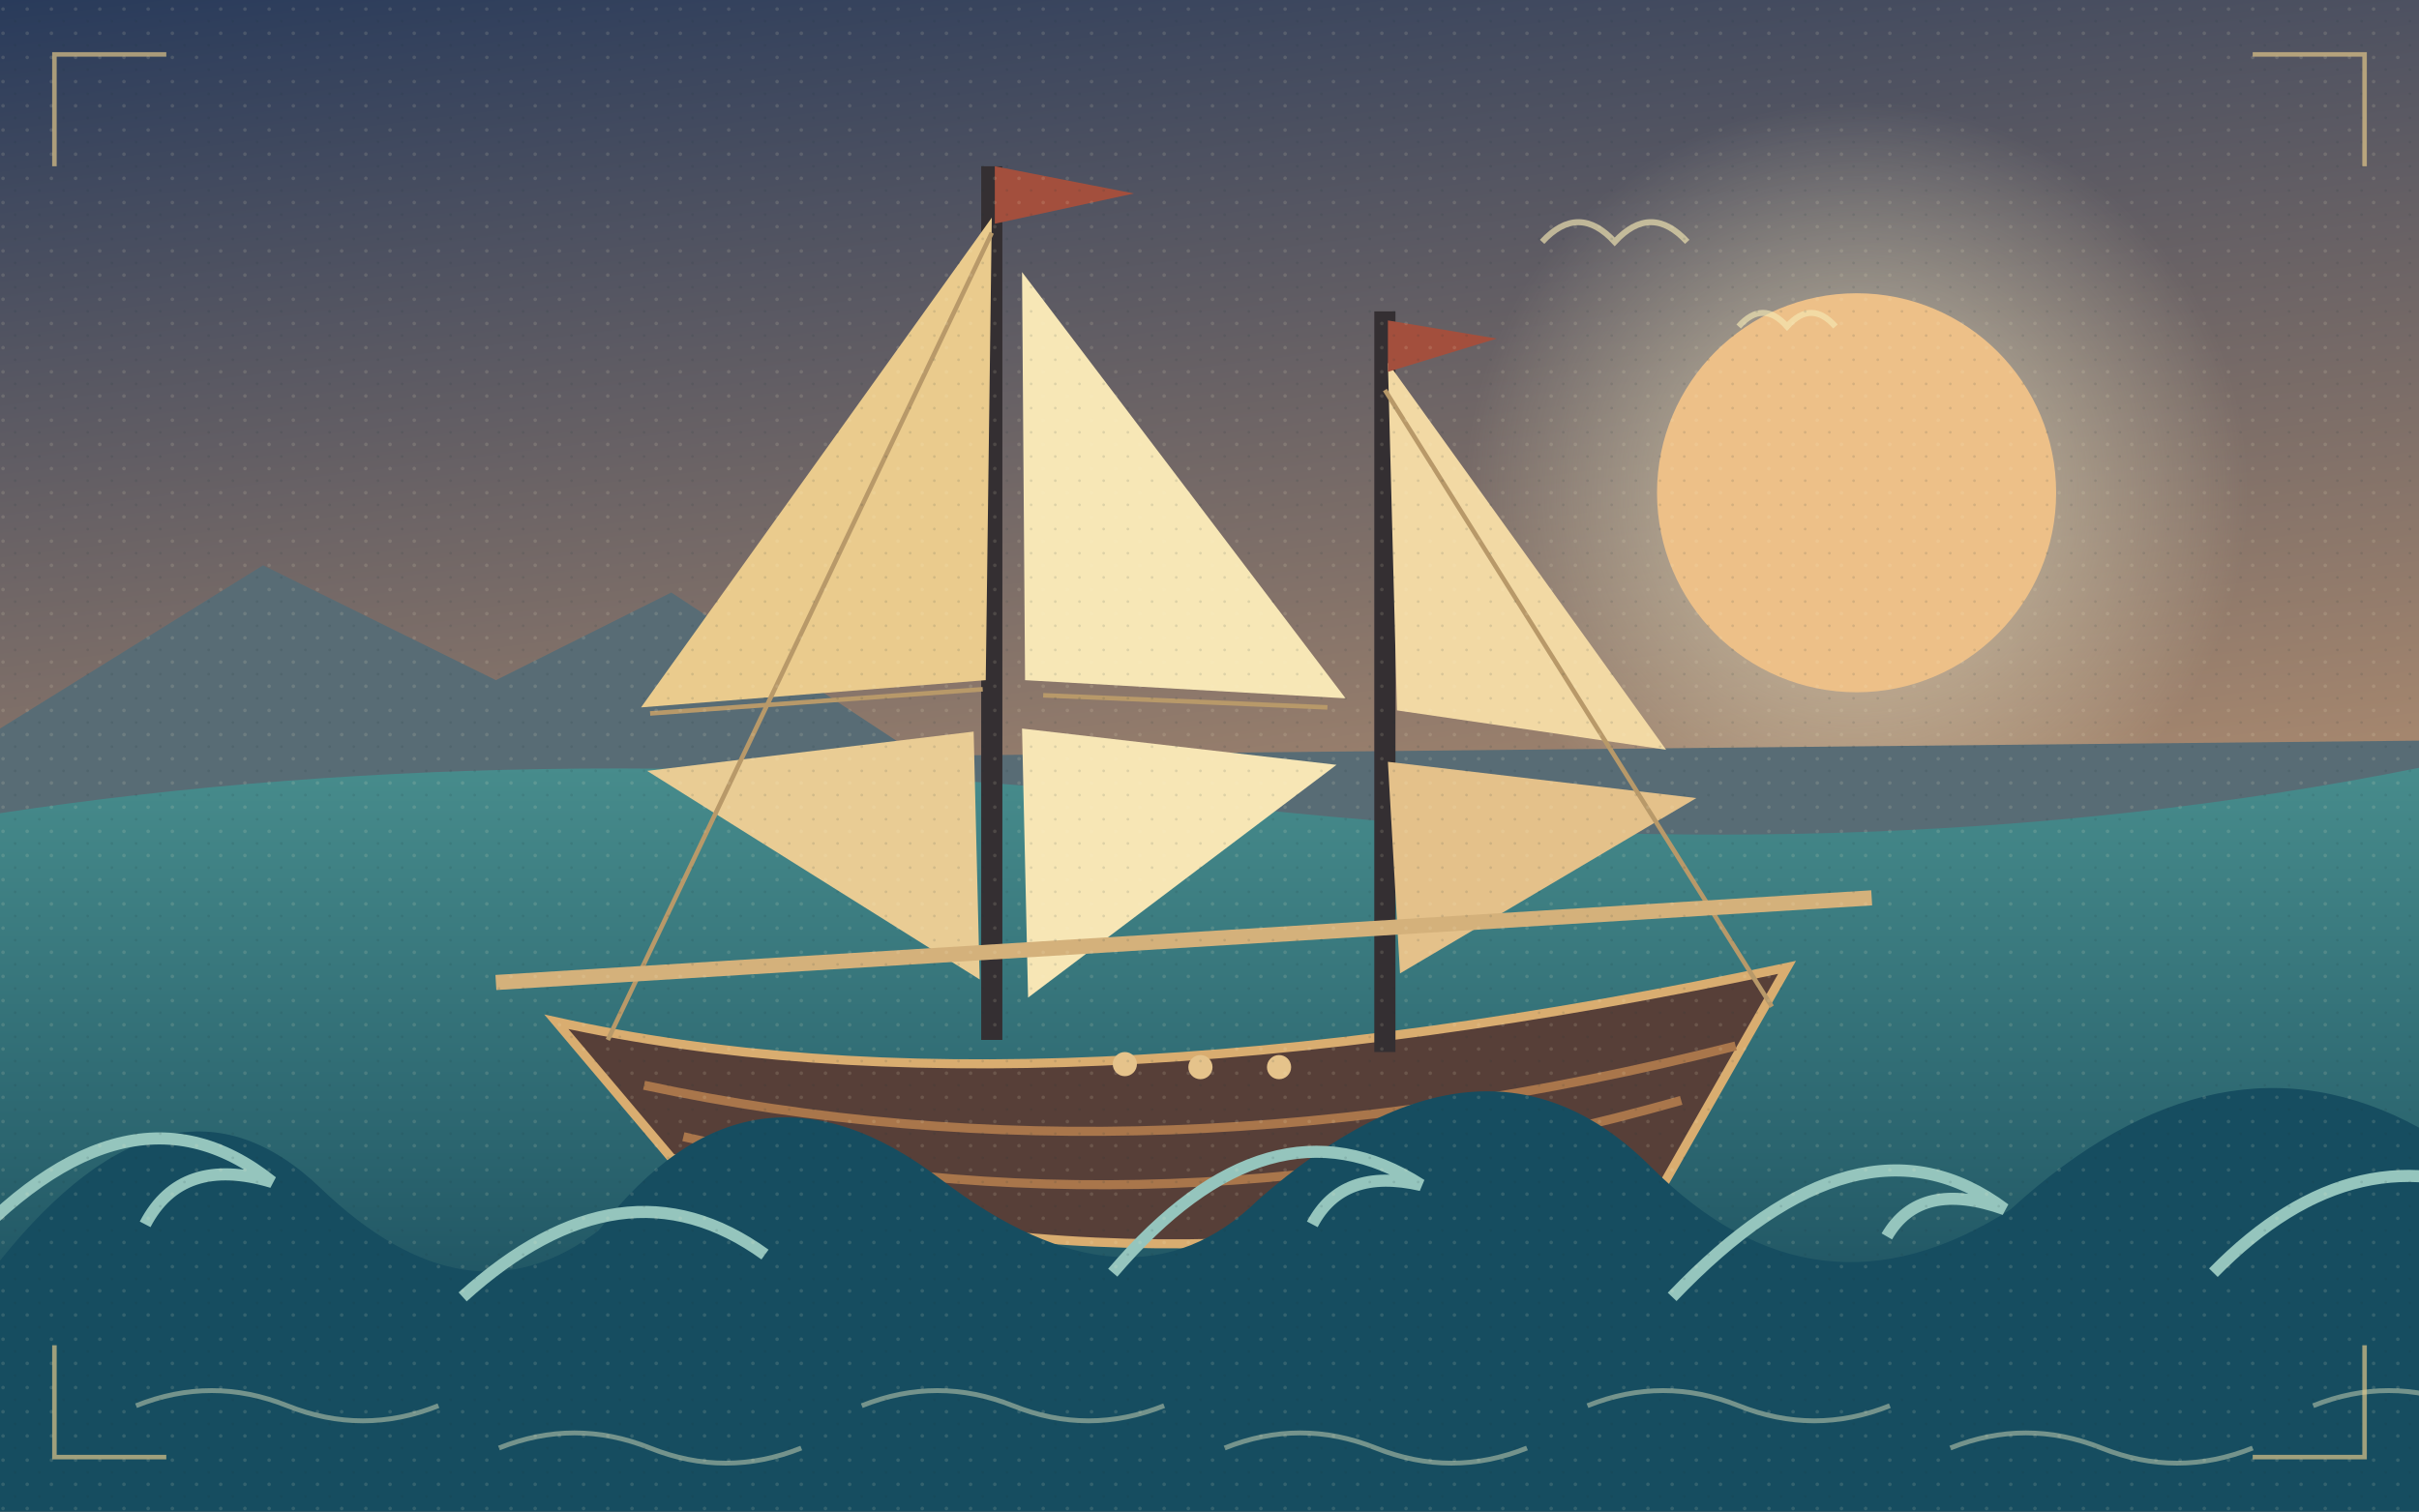
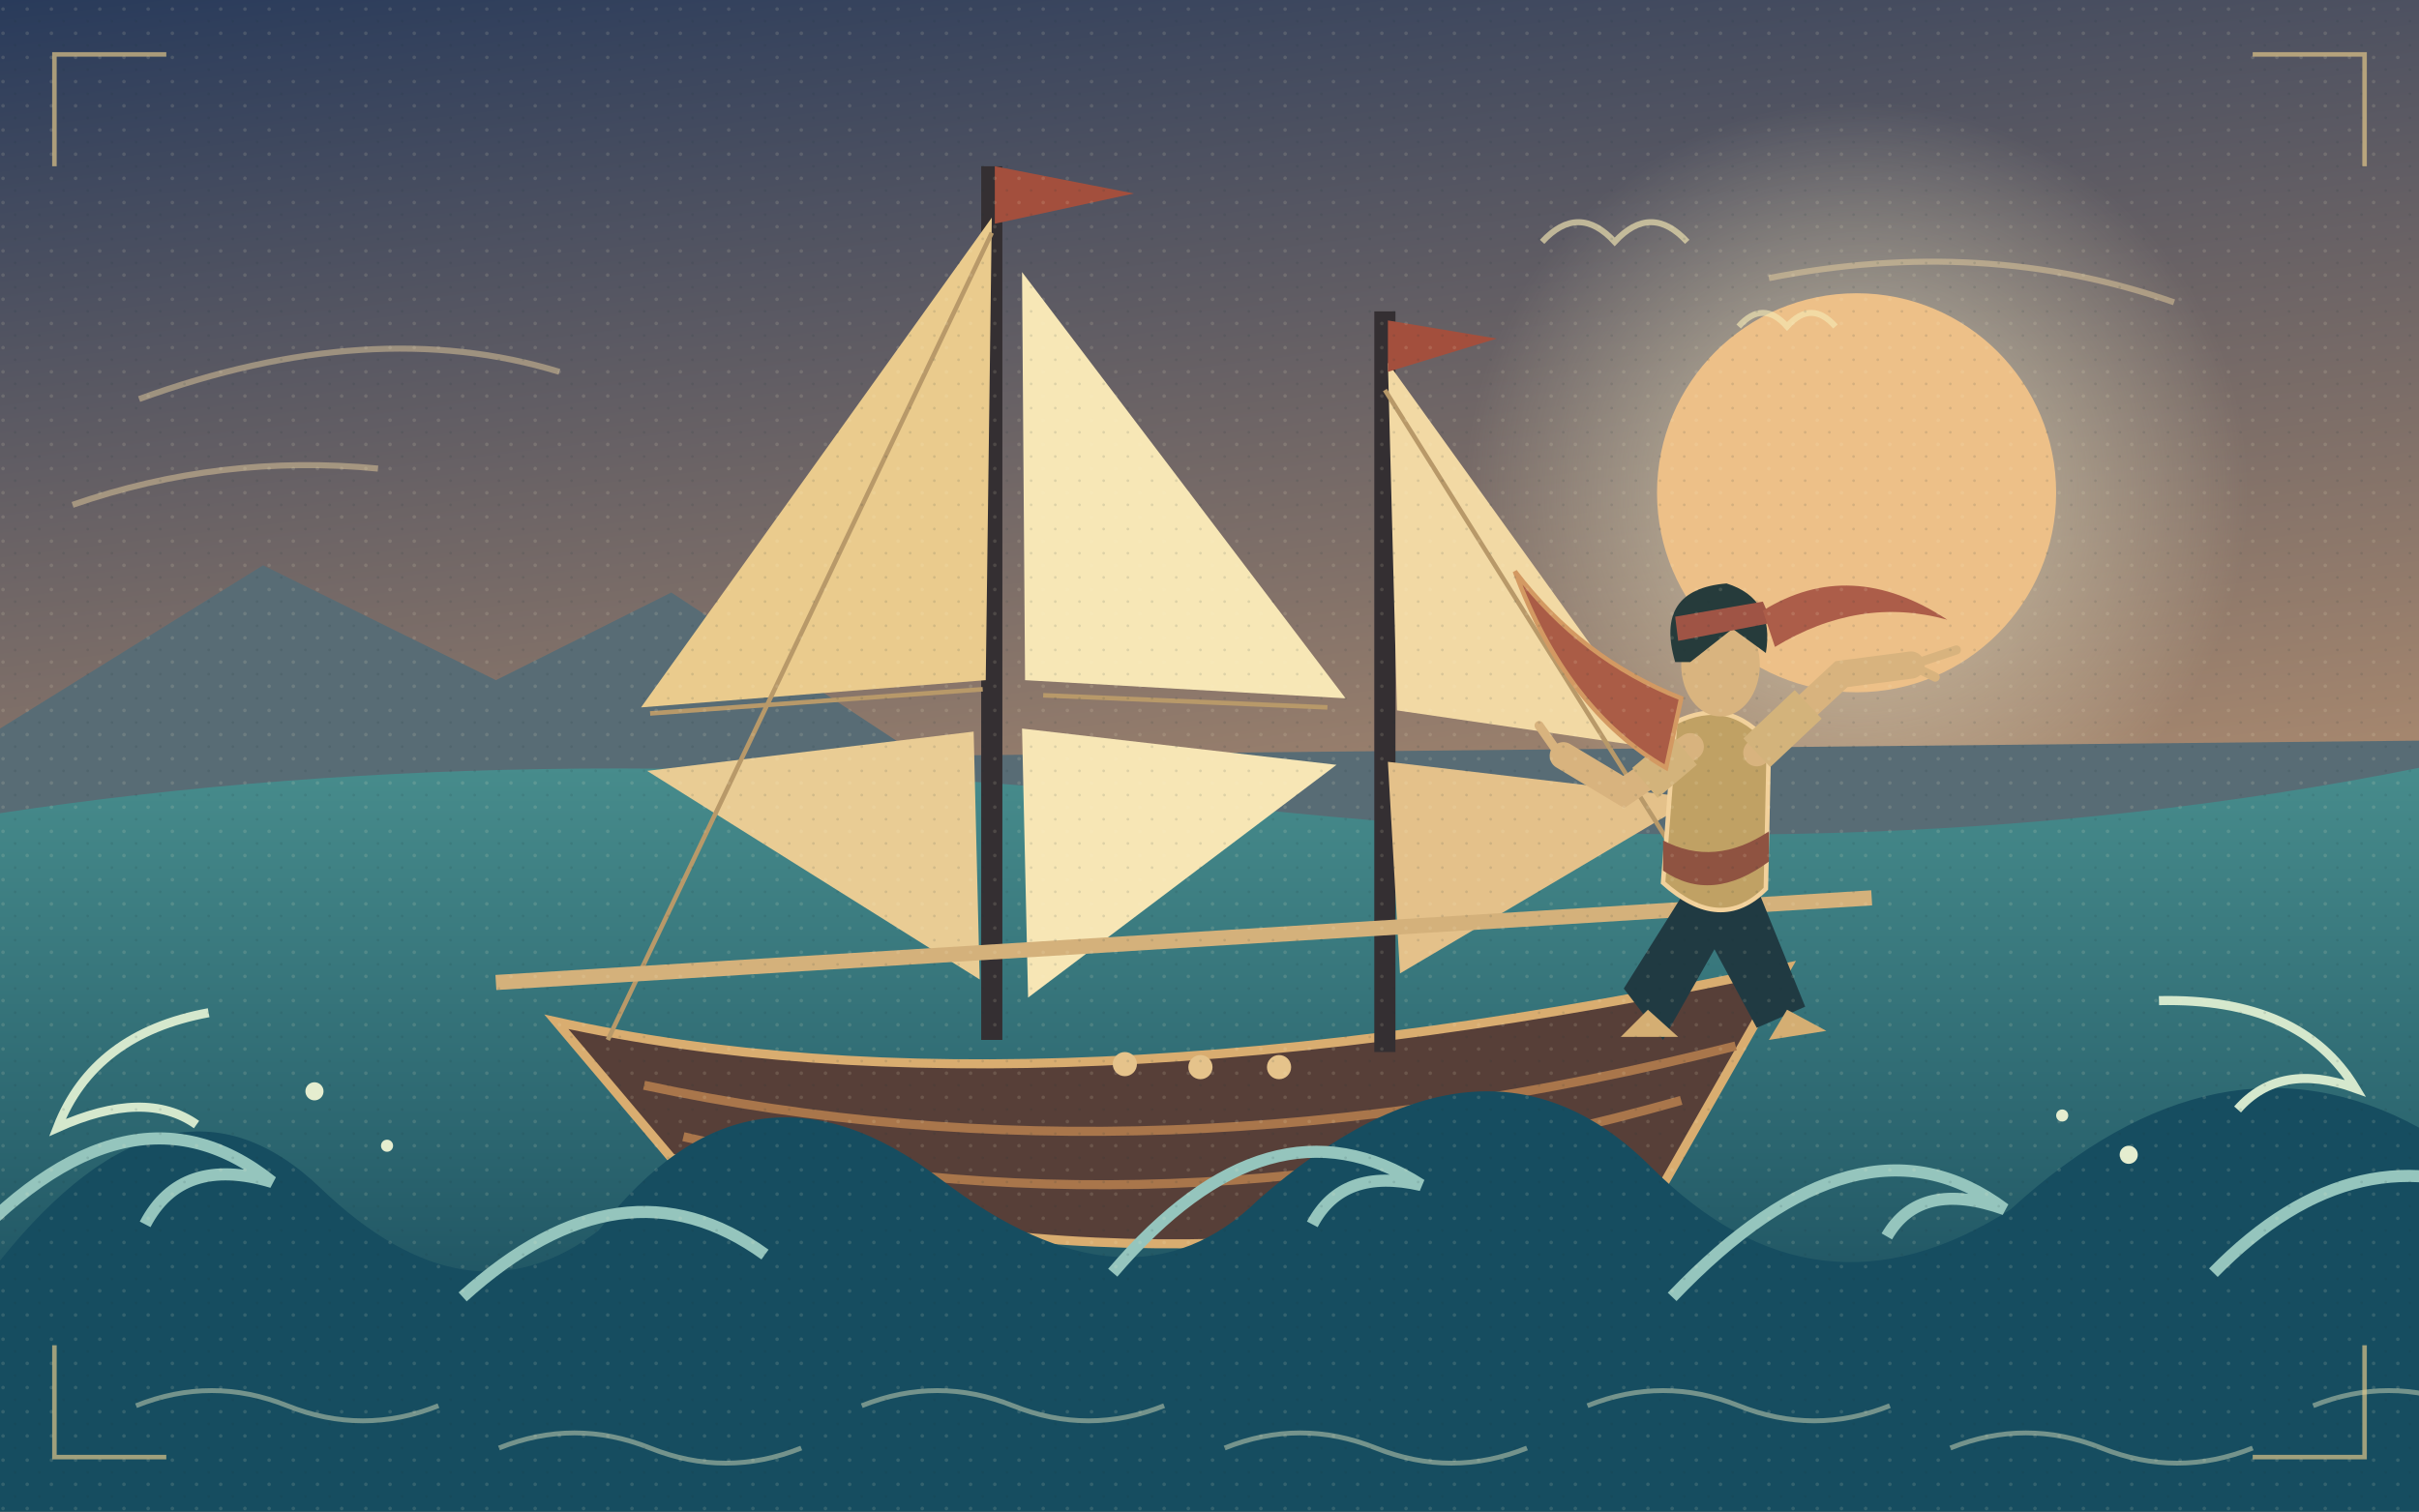
<svg xmlns="http://www.w3.org/2000/svg" viewBox="0 0 800 500" role="img" aria-labelledby="title desc">
  <defs>
    <linearGradient id="sky" x2=".2" y2="1">
      <stop stop-color="#293b5b" />
      <stop offset="1" stop-color="#e4ad78" />
    </linearGradient>
    <linearGradient id="water" x2="0" y2="1">
      <stop stop-color="#478c8c" />
      <stop offset="1" stop-color="#103f53" />
    </linearGradient>
    <linearGradient id="gold" x2=".6" y2="1">
      <stop stop-color="#ffedb3" />
      <stop offset="1" stop-color="#bd8748" />
    </linearGradient>
    <radialGradient id="glow">
      <stop stop-color="#fff6cf" stop-opacity=".65" />
      <stop offset="1" stop-color="#fff6cf" stop-opacity="0" />
    </radialGradient>
    <pattern id="paper" width="8" height="8" patternUnits="userSpaceOnUse">
      <circle cx="1" cy="3" r=".6" fill="#f6edcc" opacity=".13" />
      <circle cx="5" cy="7" r=".45" fill="#172f35" opacity=".12" />
    </pattern>
  </defs>
  <rect width="800" height="500" fill="url(#sky)" />
  <circle cx="614" cy="163" r="130" fill="url(#glow)" />
  <circle cx="614" cy="163" r="66" fill="#edc088" />
  <path d="M0 241 87 187 164 225 222 196 304 250 800 245V500H0Z" fill="#586c75" />
  <path d="M0 269Q185 241 400 266T800 254V500H0Z" fill="url(#water)" />
  <g transform="translate(161 55)">
    <path d="M23 283Q181 318 430 265L389 337Q198 380 61 328Z" fill="#573f38" stroke="#d9ad70" stroke-width="3" />
    <path d="M52 304Q220 340 413 291M65 321q157 37 330-12" stroke="#a9764b" stroke-width="3" fill="none" />
    <path d="M167 289V0m130 293V48" stroke="#342f32" stroke-width="7" />
    <path d="M167 17 51 179 165 170Z" fill="#eacb8d" />
    <path d="M177 35 284 176 178 170Z" fill="#f7e7b6" />
    <path d="M161 187 53 200 163 269Z" fill="#e9cc94" />
    <path d="M177 186 281 198 179 275Z" fill="#f7e6b5" />
    <path d="M298 65 390 193 301 180Z" fill="#f2d9a4" />
    <path d="M298 197 400 209 302 267Z" fill="#e4c18a" />
    <path d="M167 22 40 289m257-215 128 204M54 181l110-8m20 2 94 4" stroke="#b89969" stroke-width="1.5" fill="none" />
    <path d="m168 0 46 9-46 10m130 32 36 6-36 11" fill="#a34f3d" />
    <path d="M3 270 458 242" stroke="#d4b17b" stroke-width="5" />
    <g fill="#e5c38b">
      <circle cx="211" cy="297" r="4" />
      <circle cx="236" cy="298" r="4" />
      <circle cx="262" cy="298" r="4" />
    </g>
  </g>
  <path d="M0 417q57-71 106-24t92 14q50-65 113-17t105 7q75-66 130-11t119 14q69-63 135-27v127H0Z" fill="#164d60" />
  <g fill="none" stroke="#95c5bd" stroke-width="4">
    <path d="M-20 422q60-71 110-31-30-9-42 14m105 24q53-48 100-14m115 6q52-61 102-29-26-6-36 13m119 24q62-65 110-29-28-10-39 9m108 12q48-49 100-23" />
  </g>
  <path d="M45 465q25-10 50 0t50 0" stroke="#d1dab7" stroke-width="1.6" fill="none" opacity=".5" />
  <path d="M165 479q25-10 50 0t50 0" stroke="#d1dab7" stroke-width="1.6" fill="none" opacity=".5" />
  <path d="M285 465q25-10 50 0t50 0" stroke="#d1dab7" stroke-width="1.6" fill="none" opacity=".5" />
  <path d="M405 479q25-10 50 0t50 0" stroke="#d1dab7" stroke-width="1.6" fill="none" opacity=".5" />
  <path d="M525 465q25-10 50 0t50 0" stroke="#d1dab7" stroke-width="1.6" fill="none" opacity=".5" />
  <path d="M645 479q25-10 50 0t50 0" stroke="#d1dab7" stroke-width="1.6" fill="none" opacity=".5" />
  <path d="M765 465q25-10 50 0t50 0" stroke="#d1dab7" stroke-width="1.6" fill="none" opacity=".5" />
  <g fill="none" stroke="#f5e8b4" stroke-width="2" opacity=".65">
    <path d="M510 80q12-13 24 0 12-13 24 0M575 108q8-9 16 0 8-9 16 0" />
  </g>
+   <g transform="translate(568 278)">
+     <path d="M-9 14-31 49-18 66-1 36 13 62 29 55 12 13Z" fill="#203a42" />
+     <path d="m-23 56-9 9 19 0m36-9 13 7-19 3" fill="#d4ae73" />
+     <path d="M-14-39Q4-48 17-32L16 16Q1 31-18 14Z" fill="#c0a164" stroke="#f2d19b" stroke-width="1.5" />
+     <path d="M-9-31-31-16-51-28M13-29 41-55 64-58" stroke="#d8b37e" stroke-width="9" fill="none" stroke-linecap="round" />
+     <path d="M-11-30-24-19m37-10 17-16" stroke="#d3b37b" stroke-width="13" fill="none" />
+     <path d="m64-58 15-5m-15 5 8 4M-52-28l-7-10" stroke="#d8b37e" fill="none" stroke-width="3" stroke-linecap="round" />
+     <ellipse cx="1" cy="-58" rx="13" ry="17" fill="#d9b47f" />
+     <path d="M-14-59Q-21-83 3-85 19-80 16-62L5-70-9-59Z" fill="#263b3b" />
+     <path d="m-14-74 29-5 3 7-31 6Z" fill="#9f5445" />
+     <path d="M15-76Q44-94 76-73 47-81 19-64" fill="#ac5d49" />
+     <path d="M-17-24Q-50-43-67-89-45-60-12-47Z" fill="#aa5c46" stroke="#d39962" stroke-width="1.5" />
+     <path d="M-18 0q17 9 35-3v10q-19 14-35 3Z" fill="#8f5341" />
+   </g>
+   <g fill="none" stroke="#f2d6a2" stroke-width="2" opacity=".45">
+     <path d="M46 132q77-28 139-9m400-31q71-14 134 8M24 167q49-17 101-12" />
+   </g>
+   <path d="M69 335q-38 7-50 38 29-13 46-1m649-41q47-1 65 29-25-9-39 7" stroke="#d5e8cd" stroke-width="3" fill="none" />
+   <g fill="#e5edcf">
+     <circle cx="104" cy="361" r="3" />
+     <circle cx="128" cy="379" r="2" />
+     <circle cx="704" cy="382" r="3" />
+     <circle cx="682" cy="369" r="2" />
+   </g>
  <rect width="800" height="500" fill="url(#paper)" pointer-events="none" />
  <path d="M18 55V18h37m690 0h37v37M18 445v37h37m690 0h37v-37" fill="none" stroke="#e9cc8b" stroke-width="1.5" opacity=".65" />
</svg>
